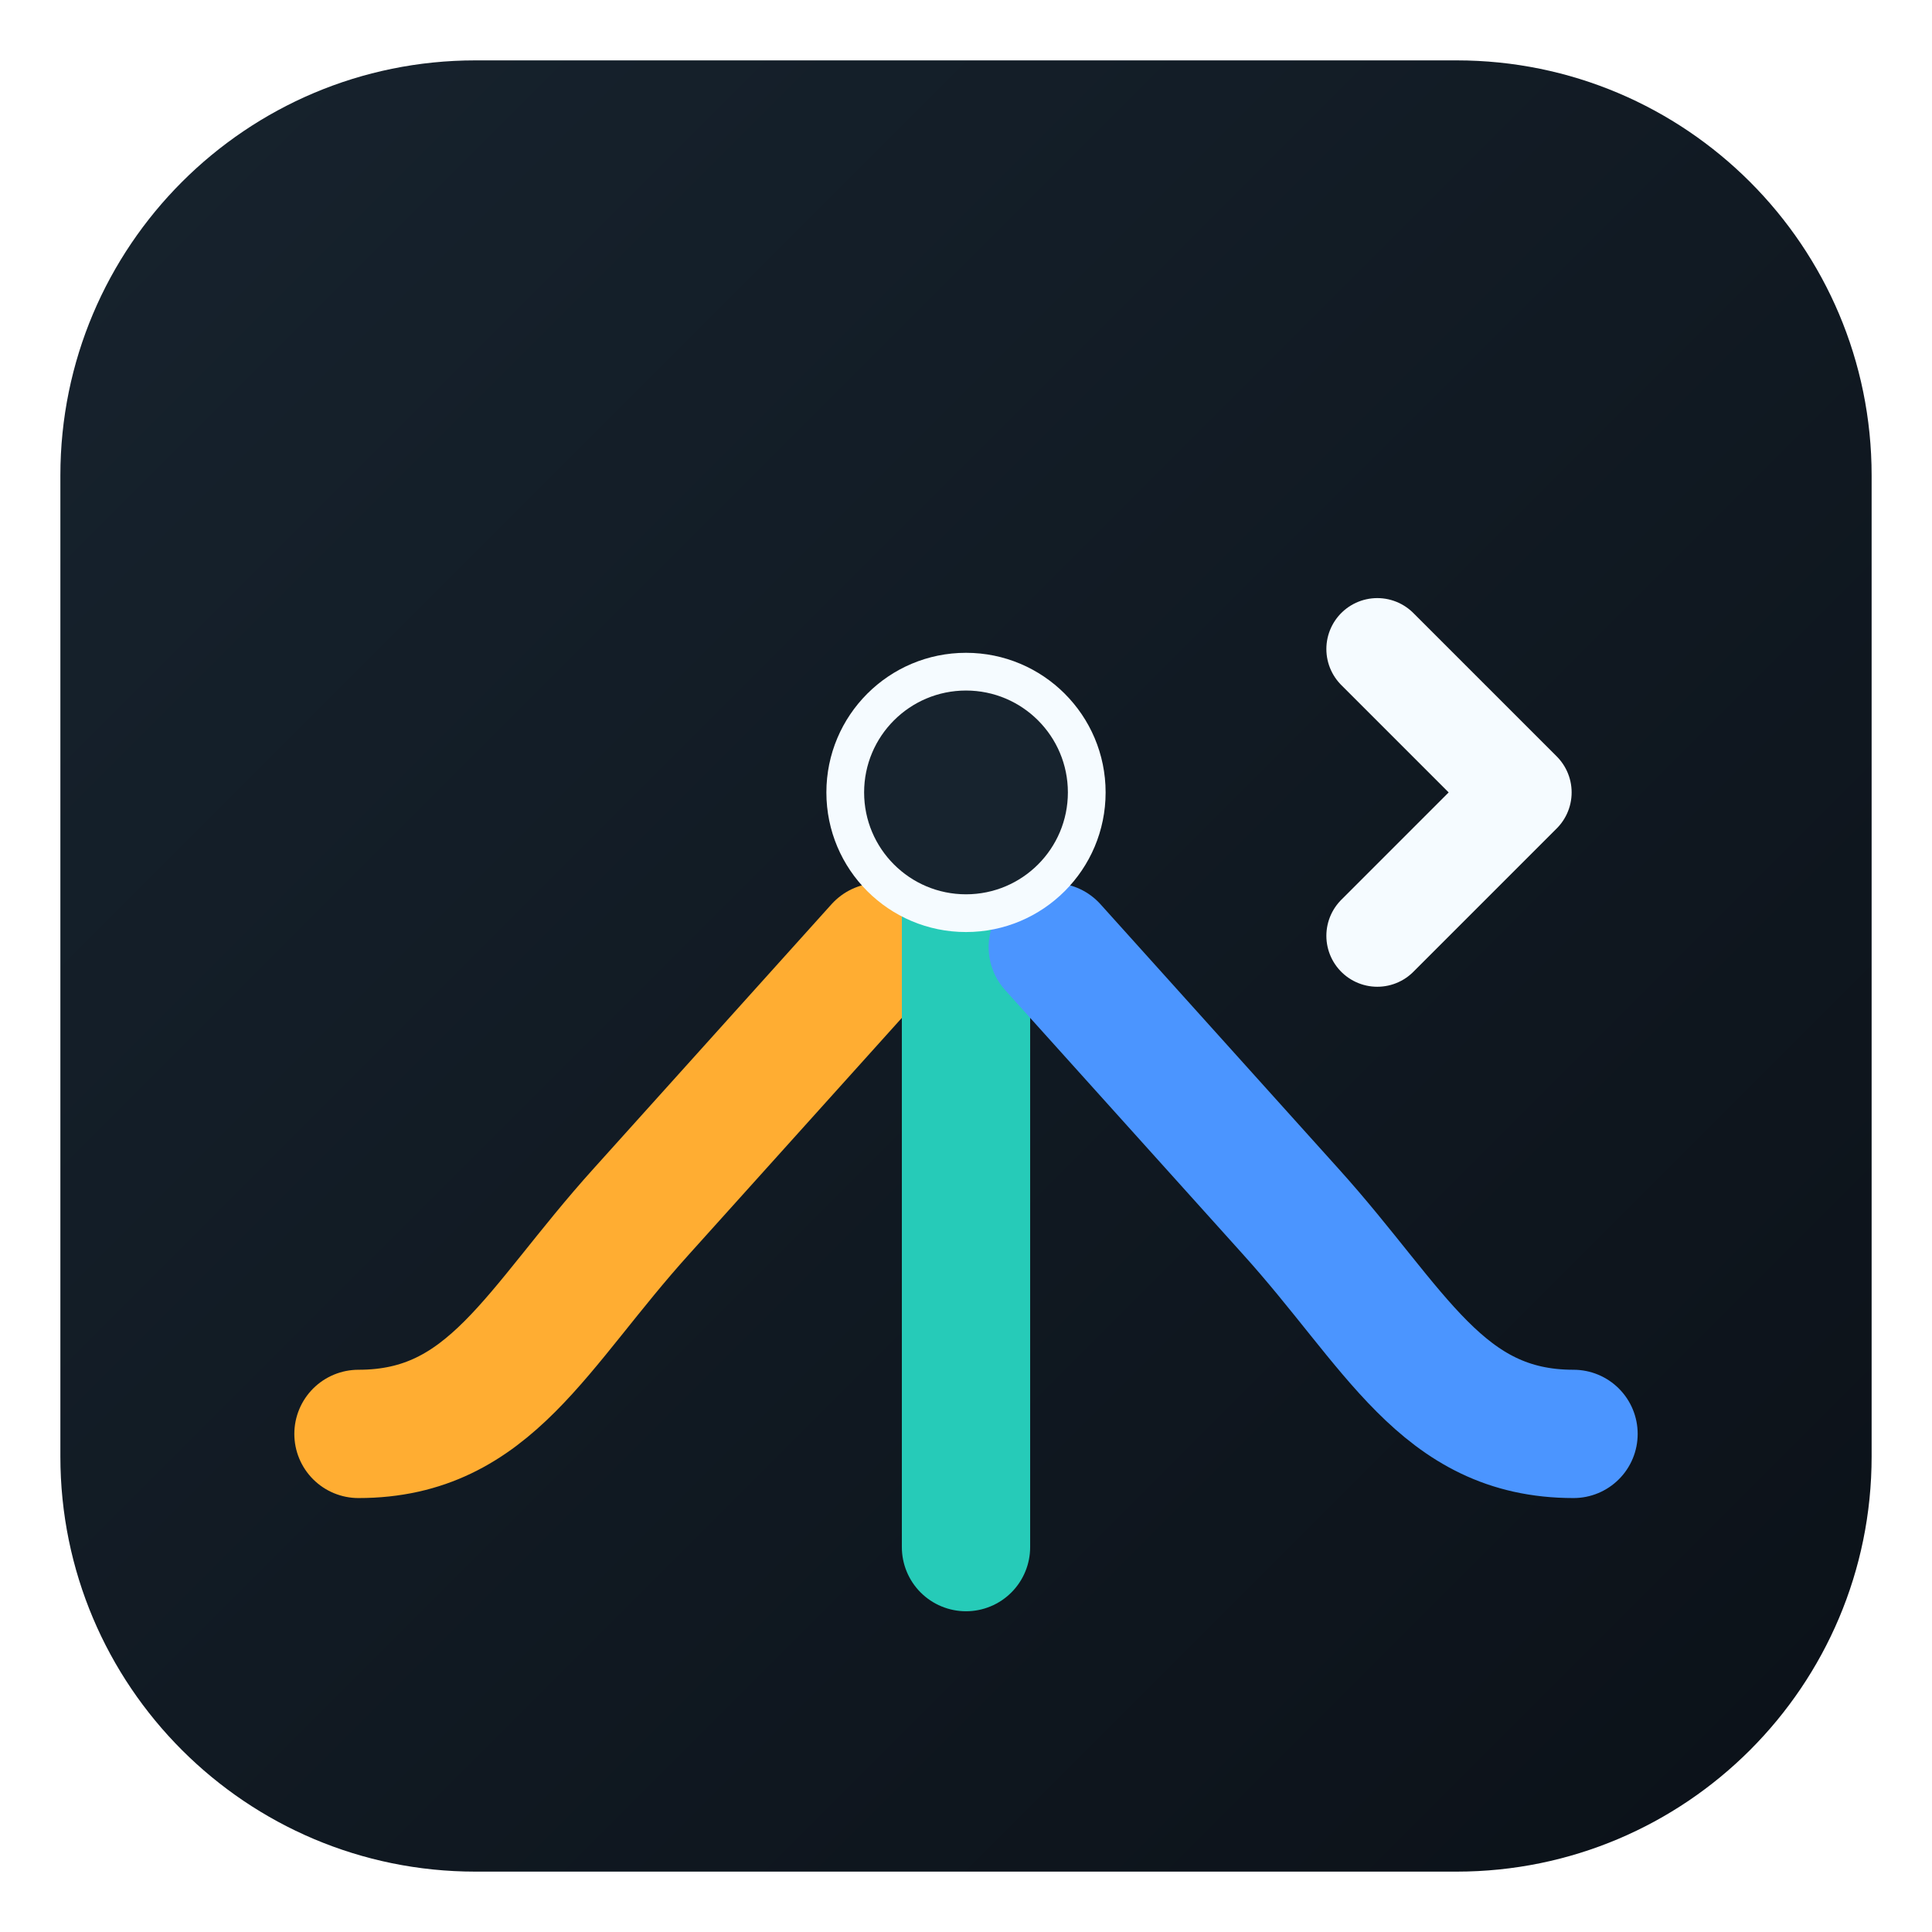
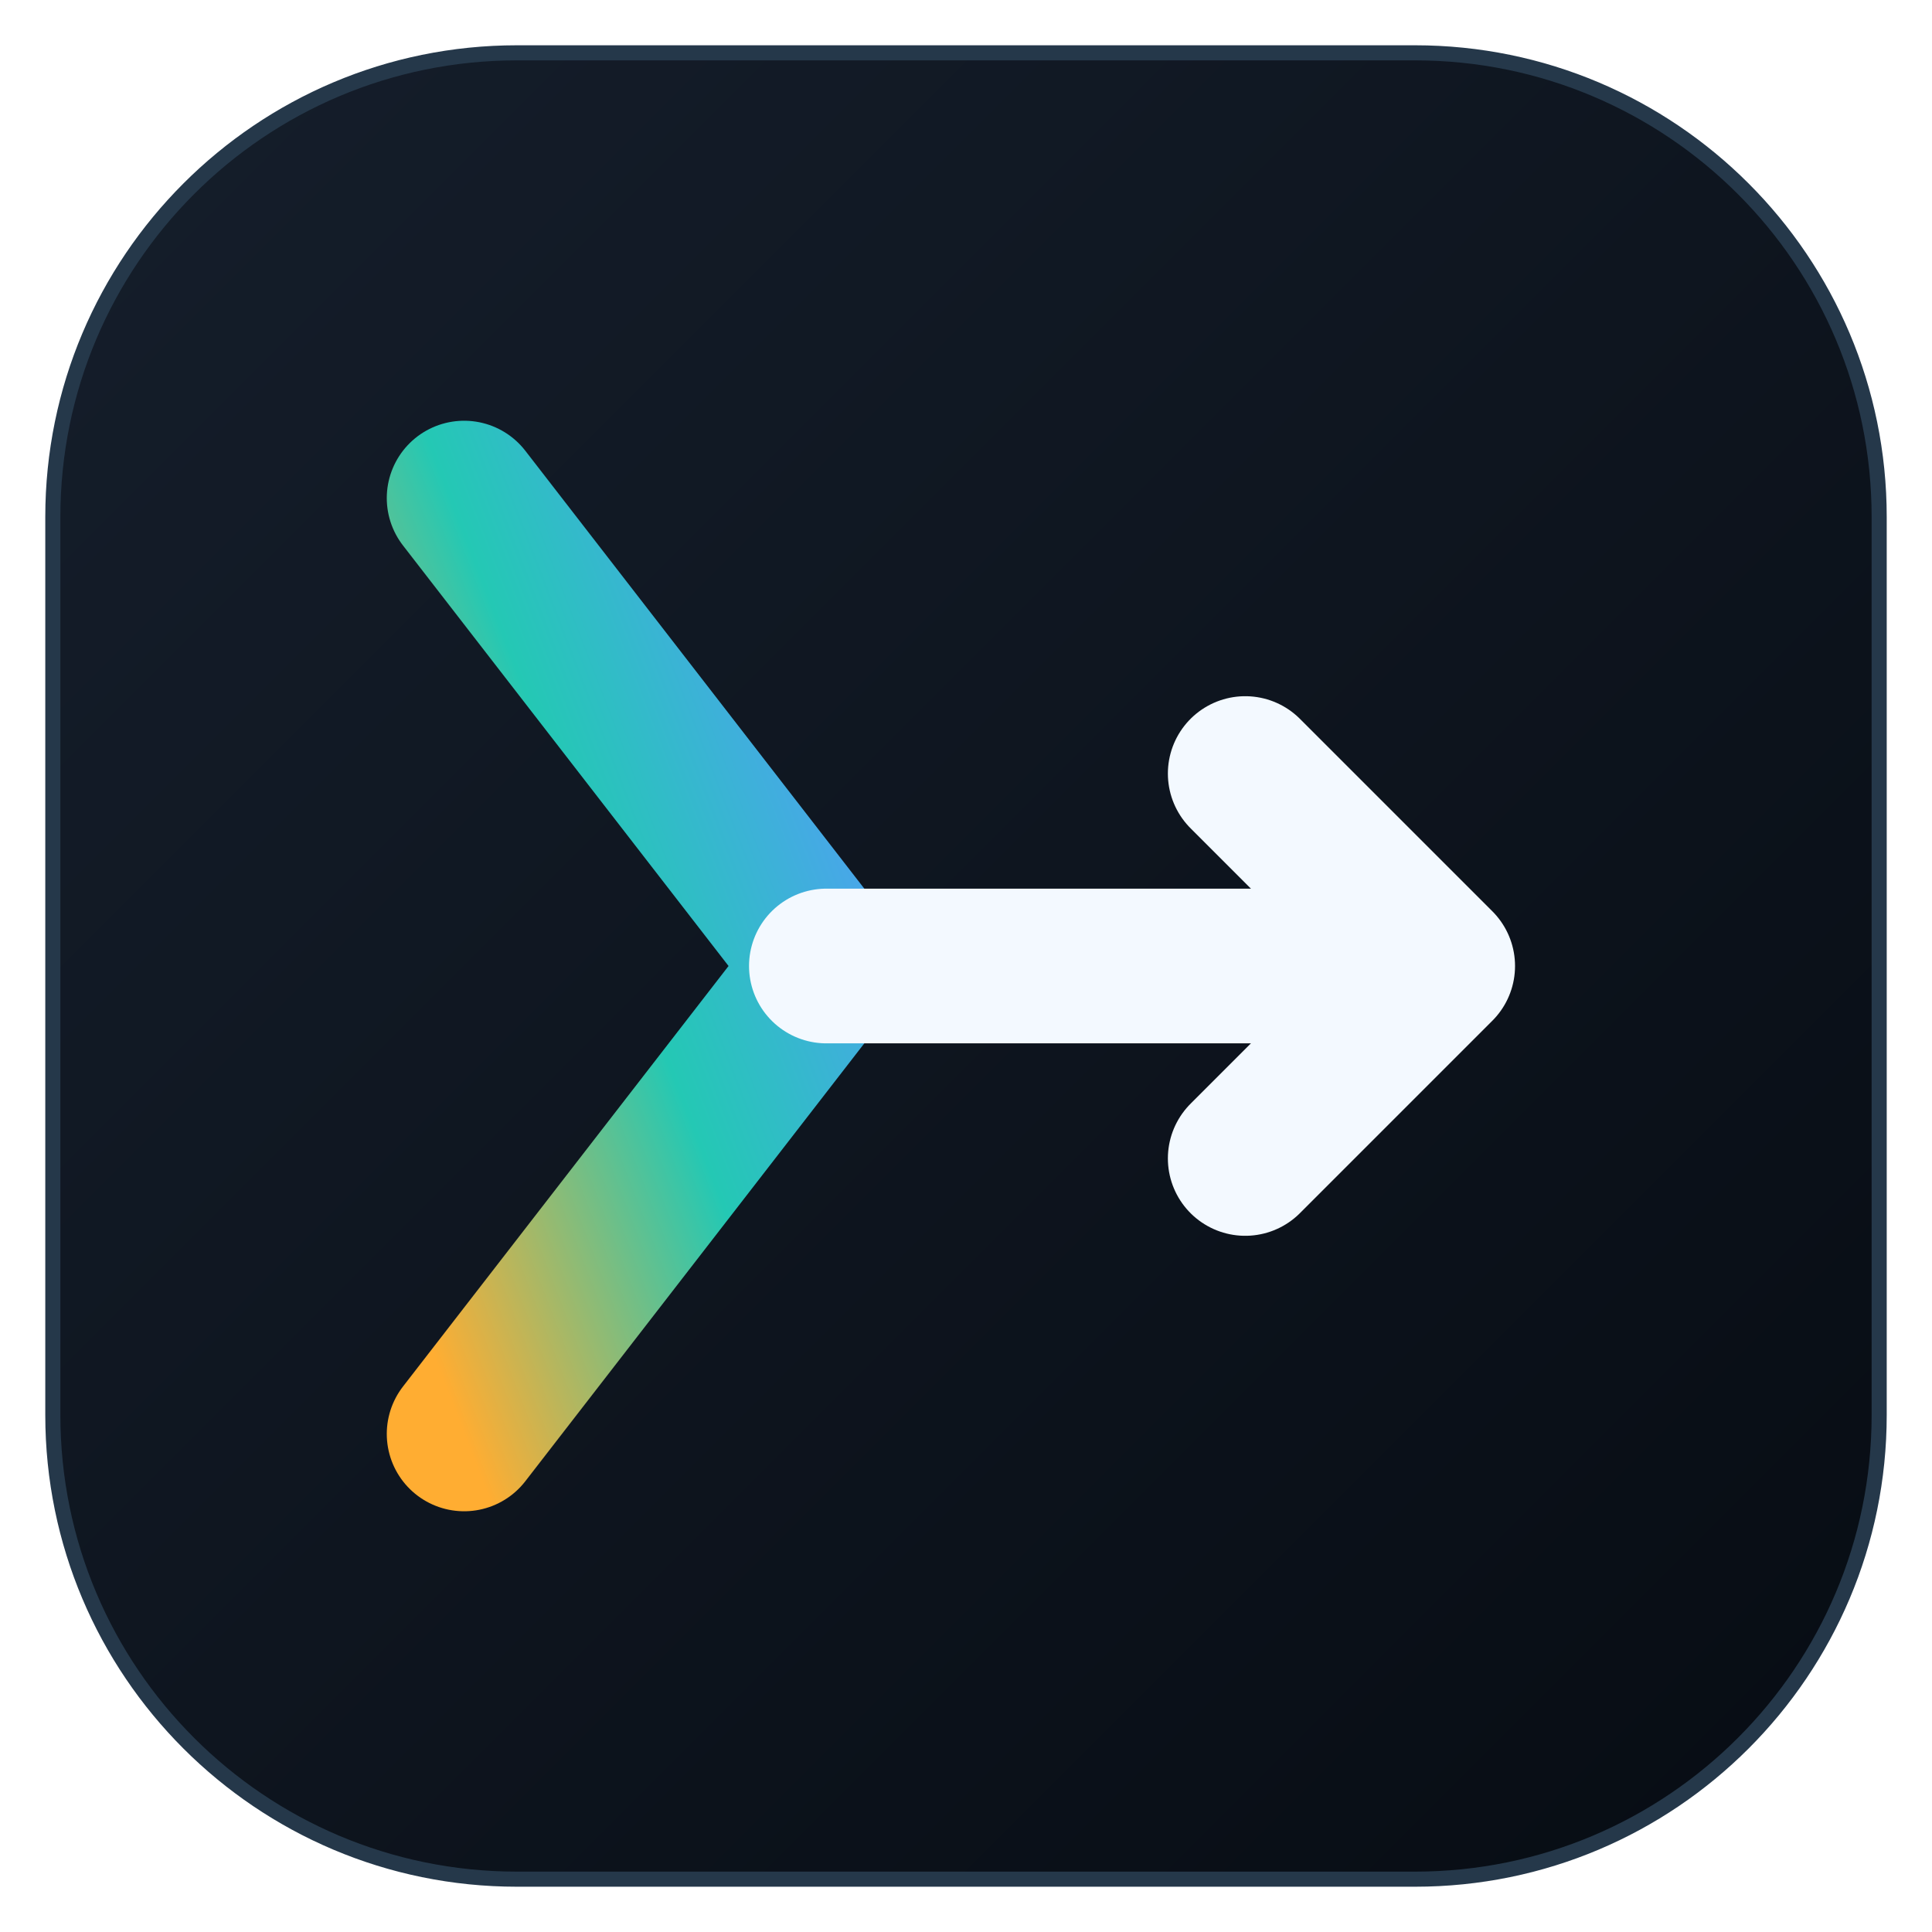
- <svg xmlns="http://www.w3.org/2000/svg" viewBox="0 0 1024 1024" role="img" aria-labelledby="title desc">
+ <svg xmlns="http://www.w3.org/2000/svg" viewBox="0 0 1024 1024">
  <defs>
    <linearGradient id="bg" x1="0" y1="0" x2="1" y2="1">
-       <stop offset="0" stop-color="#17232e" />
-       <stop offset="1" stop-color="#0b1118" />
+       <stop stop-color="#151e2b" />
+       <stop offset="1" stop-color="#070c13" />
    </linearGradient>
-     <linearGradient id="teal" x1="0" y1="1" x2="0" y2="0">
-       <stop offset="0" stop-color="#20c7b5" />
-       <stop offset="1" stop-color="#8df3dc" />
+     <linearGradient id="k" x1="0" y1="1" x2="1" y2="0">
+       <stop stop-color="#ffad32" />
+       <stop offset=".48" stop-color="#24c8b4" />
+       <stop offset="1" stop-color="#5799ff" />
    </linearGradient>
  </defs>
-   <rect x="32" y="32" width="960" height="960" rx="220" fill="url(#bg)" />
-   <path d="M190 760 C260 760 284 704 340 642 L466 502" fill="none" stroke="#ffad32" stroke-width="68" stroke-linecap="round" />
-   <path d="M512 820 L512 392" fill="none" stroke="#26cbb8" stroke-width="68" stroke-linecap="round" />
-   <path d="M834 760 C764 760 740 704 684 642 L558 502" fill="none" stroke="#4b95ff" stroke-width="68" stroke-linecap="round" />
-   <circle cx="512" cy="420" r="74" fill="#f5fbff" />
-   <circle cx="512" cy="420" r="54" fill="#17232e" />
-   <path d="M512 420 H760" fill="none" stroke="url(#teal)" stroke-width="54" stroke-linecap="round" />
-   <path d="M730 344 L806 420 L730 496" fill="none" stroke="#f5fbff" stroke-width="54" stroke-linecap="round" stroke-linejoin="round" />
+   <rect x="28" y="28" width="968" height="968" rx="246" fill="url(#bg)" stroke="#25384a" stroke-width="8" />
+   <path d="M246 760 L438 512 L246 264" fill="none" stroke="url(#k)" stroke-width="82" stroke-linecap="round" stroke-linejoin="round" />
+   <path d="M438 512 H736" fill="none" stroke="#f3f9ff" stroke-width="82" stroke-linecap="round" />
+   <path d="M660 410 L762 512 L660 614" fill="none" stroke="#f3f9ff" stroke-width="82" stroke-linecap="round" stroke-linejoin="round" />
+   <circle cx="438" cy="512" r="34" fill="#f3f9ff" />
</svg>
